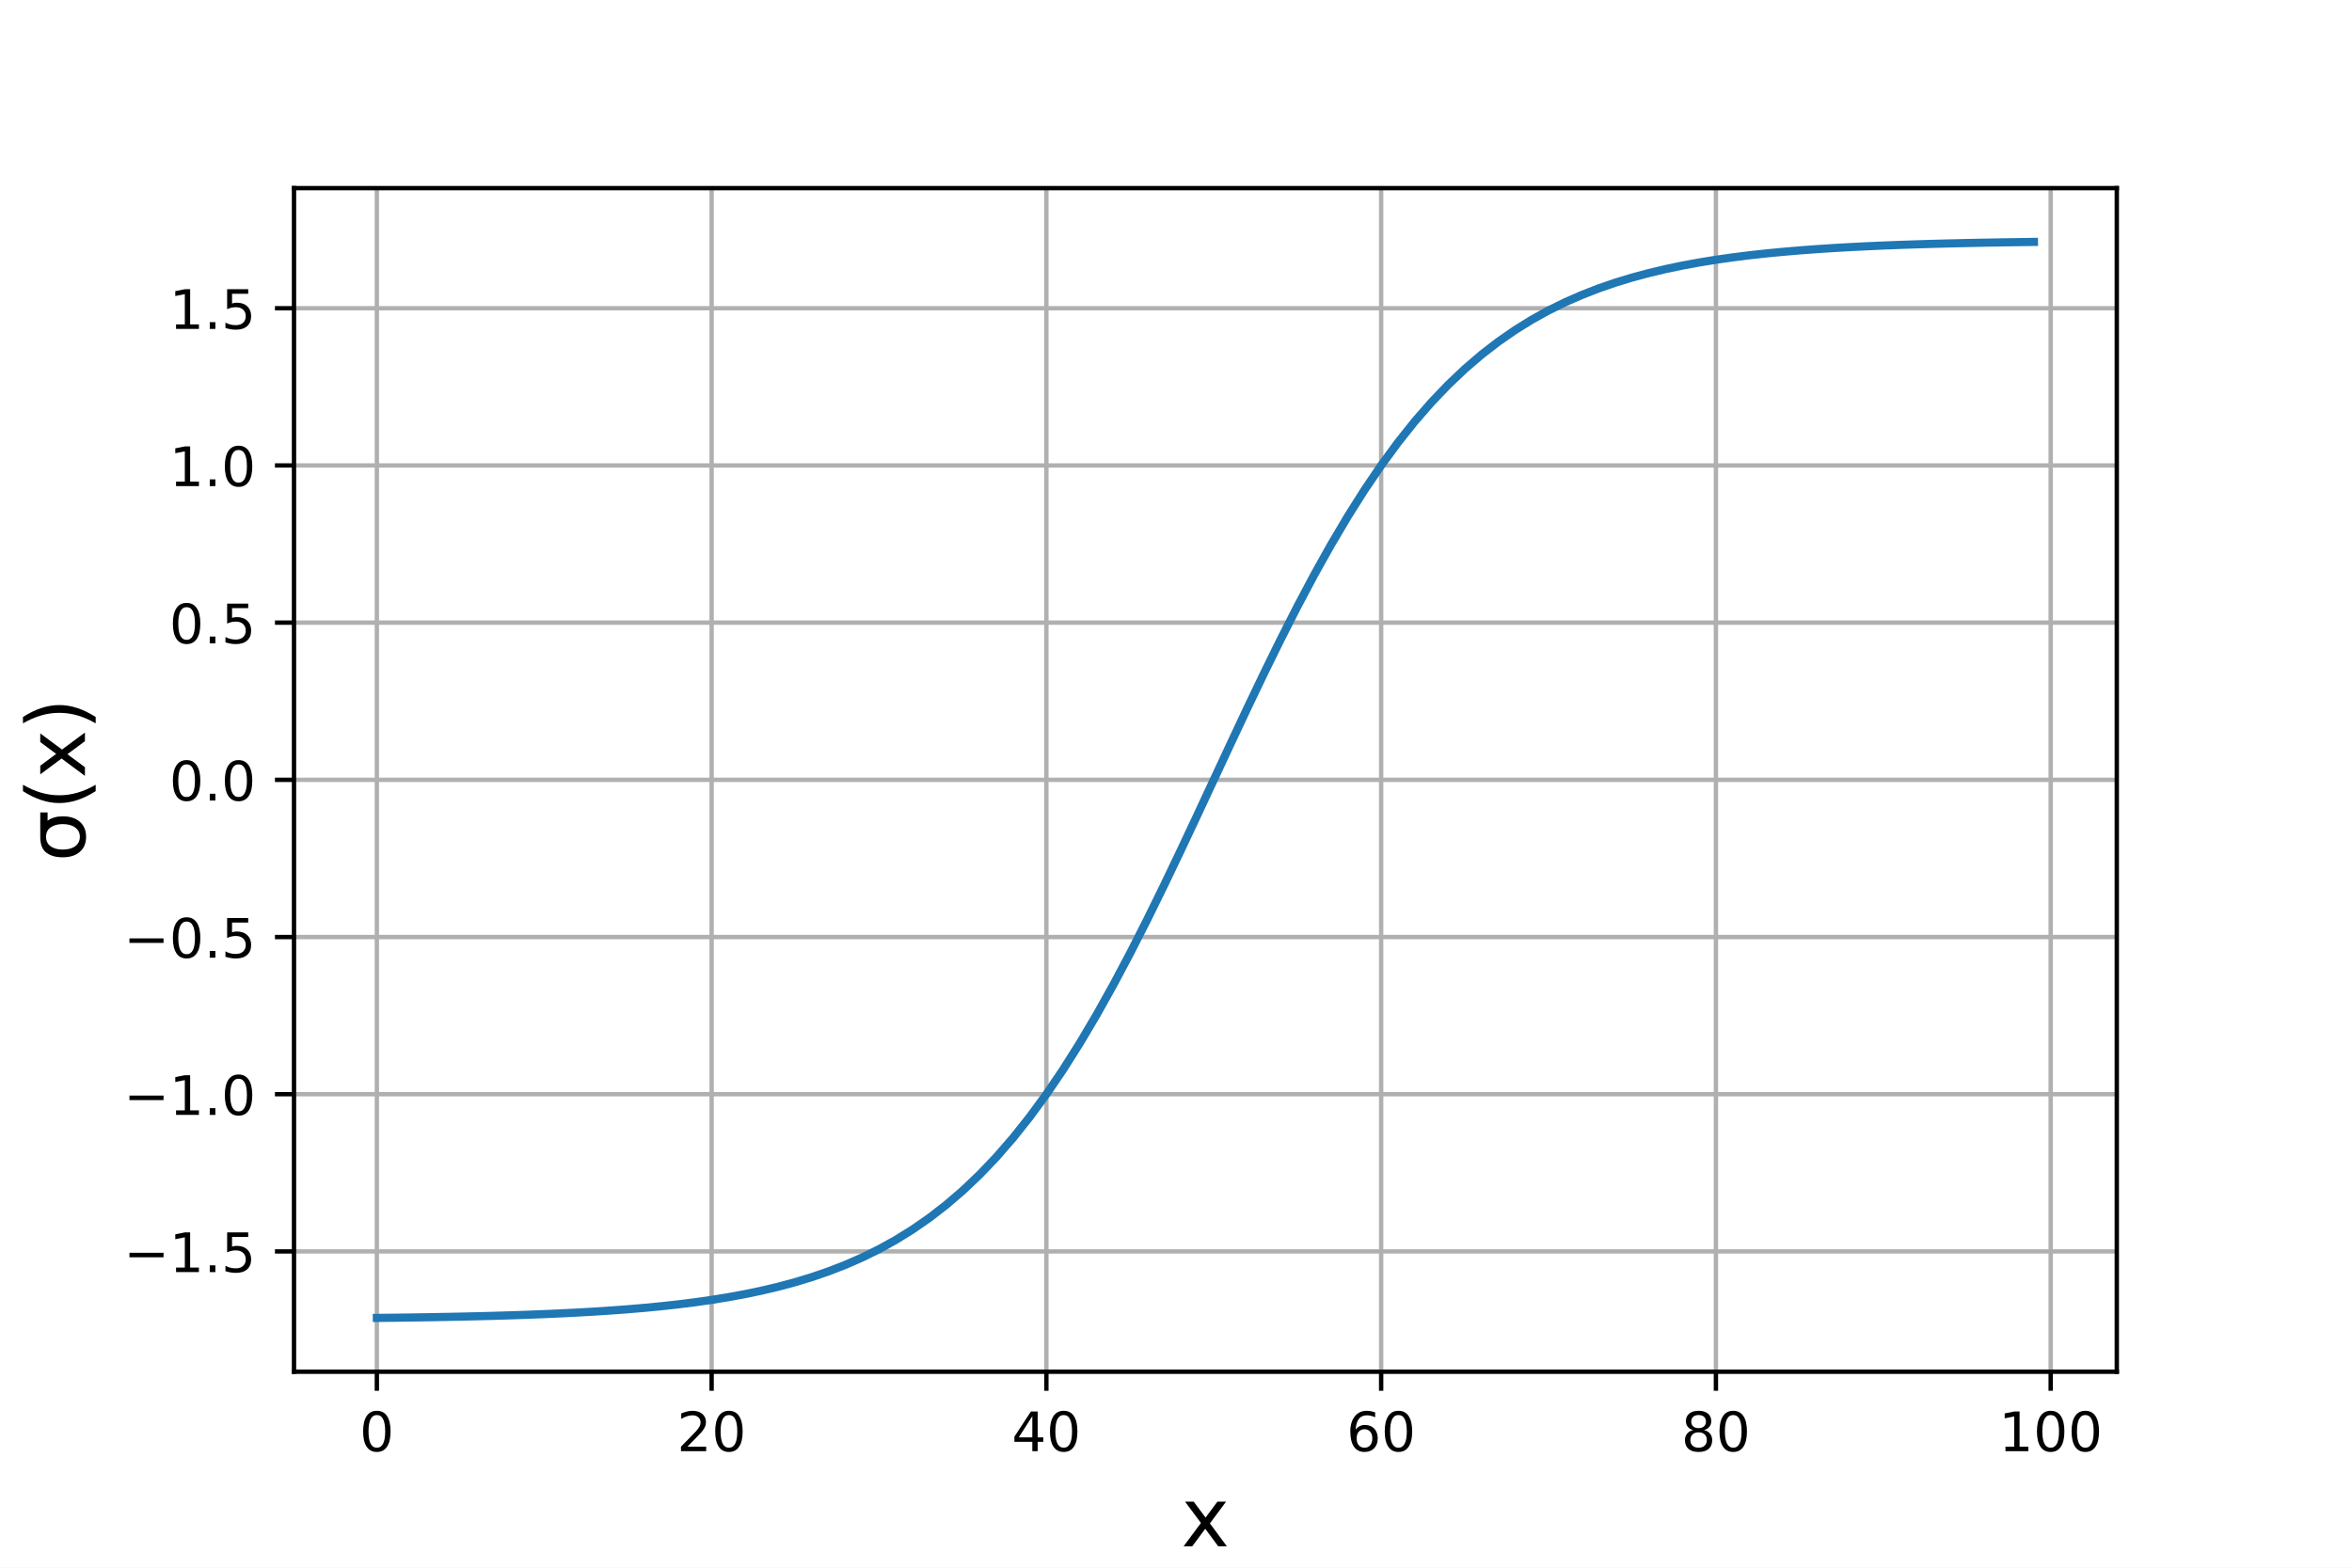
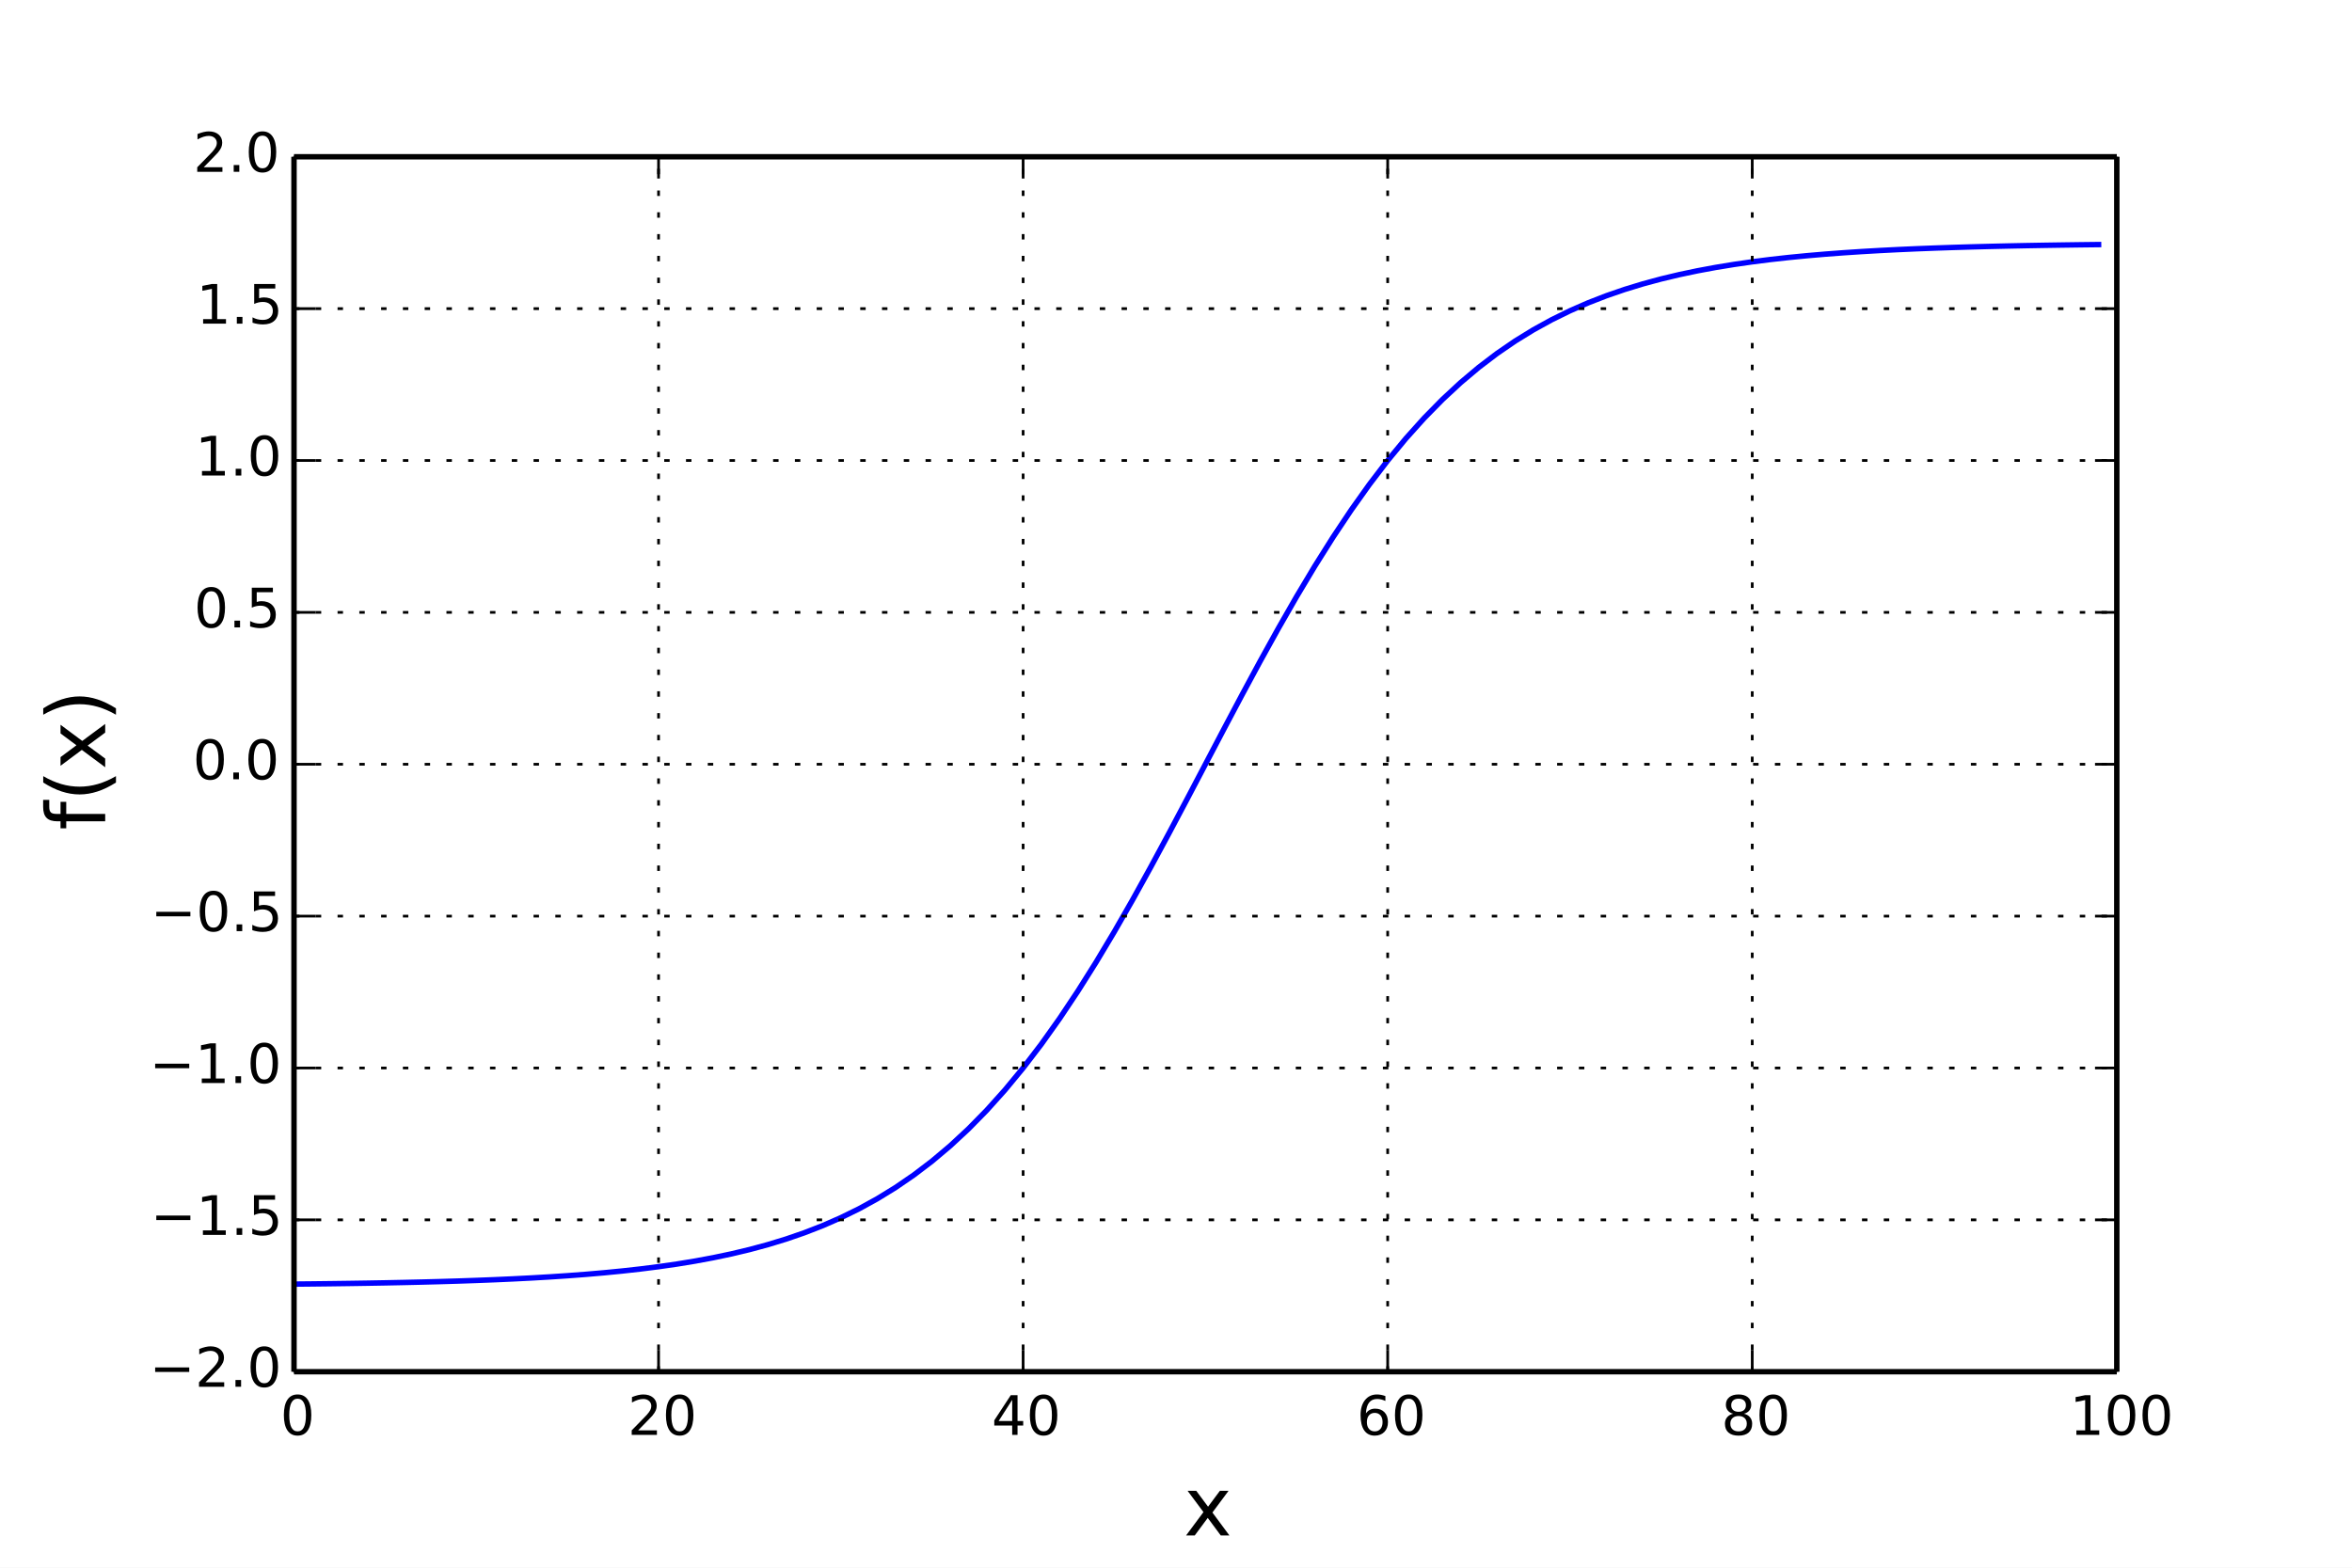
<svg xmlns="http://www.w3.org/2000/svg" xmlns:xlink="http://www.w3.org/1999/xlink" height="288pt" version="1.1" viewBox="0 0 432 288" width="432pt">
  <defs>
    <style type="text/css">
*{stroke-linecap:butt;stroke-linejoin:round;}
  </style>
  </defs>
  <g id="figure_1">
    <g id="patch_1">
-       <path d="M 0 288  L 432 288  L 432 0  L 0 0  z " style="fill:#ffffff;" />
+       <path d=" M0 288 L432 288 L432 0 L0 0 z " style="fill:#ffffff;" />
    </g>
    <g id="axes_1">
      <g id="patch_2">
-         <path d="M 54 252  L 388.8 252  L 388.8 34.56  L 54 34.56  z " style="fill:#ffffff;" />
+         <path d=" M54 252 L388.8 252 L388.8 28.8 L54 28.8 z " style="fill:#ffffff;" />
+       </g>
+       <g id="line2d_1">
+         <path clip-path="url(#p124b8dd147)" d=" M54 235.904 L57.348 235.869 L60.696 235.83 L64.044 235.784 L67.392 235.733 L70.74 235.674 L74.088 235.606 L77.436 235.529 L80.784 235.442 L84.132 235.342 L87.48 235.227 L90.828 235.097 L94.176 234.948 L97.524 234.778 L100.872 234.584 L104.22 234.363 L107.568 234.112 L110.916 233.825 L114.264 233.498 L117.612 233.126 L120.96 232.703 L124.308 232.222 L127.656 231.675 L131.004 231.054 L134.352 230.35 L137.7 229.551 L141.048 228.647 L144.396 227.625 L147.744 226.471 L151.092 225.17 L154.44 223.706 L157.788 222.062 L161.136 220.22 L164.484 218.162 L167.832 215.868 L171.18 213.321 L174.528 210.501 L177.876 207.392 L181.224 203.98 L184.572 200.252 L187.92 196.2 L191.268 191.821 L194.616 187.117 L197.964 182.098 L201.312 176.779 L204.66 171.184 L208.008 165.344 L211.356 159.298 L214.704 153.091 L218.052 146.774 L221.4 140.4 L224.748 134.026 L228.096 127.709 L231.444 121.502 L234.792 115.456 L238.14 109.616 L241.488 104.021 L244.836 98.702 L248.184 93.683 L251.532 88.979 L254.88 84.6 L258.228 80.548 L261.576 76.82 L264.924 73.408 L268.272 70.299 L271.62 67.48 L274.968 64.932 L278.316 62.638 L281.664 60.58 L285.012 58.738 L288.36 57.094 L291.708 55.63 L295.056 54.329 L298.404 53.175 L301.752 52.153 L305.1 51.249 L308.448 50.45 L311.796 49.746 L315.144 49.125 L318.492 48.578 L321.84 48.097 L325.188 47.674 L328.536 47.302 L331.884 46.975 L335.232 46.688 L338.58 46.437 L341.928 46.216 L345.276 46.022 L348.624 45.852 L351.972 45.703 L355.32 45.573 L358.668 45.459 L362.016 45.358 L365.364 45.27 L368.712 45.194 L372.06 45.126 L375.408 45.067 L378.756 45.016 L382.104 44.97 L385.452 44.931" style="fill:none;stroke:#0000ff;stroke-linecap:square;" />
      </g>
      <g id="matplotlib.axis_1">
        <g id="xtick_1">
-           <g id="line2d_1">
-             <path clip-path="url(#p2aaf0ae370)" d="M 69.218 252  L 69.218 34.56  " style="fill:none;stroke:#b0b0b0;stroke-linecap:square;stroke-width:0.8;" />
-           </g>
          <g id="line2d_2">
-             <defs>
-               <path d="M 0 0  L 0 3.5  " id="me5d64c76eb" style="stroke:#000000;stroke-width:0.8;" />
-             </defs>
-             <g>
-               <use style="stroke:#000000;stroke-width:0.8;" x="69.218" xlink:href="#me5d64c76eb" y="252" />
+             <path clip-path="url(#p124b8dd147)" d=" M54 252 L54 28.8" style="fill:none;stroke:#000000;stroke-dasharray:1,3;stroke-dashoffset:0.0;stroke-width:0.5;" />
+           </g>
+           <g id="line2d_3">
+             <defs>
+               <path d=" M0 0 L0 -4" id="mc7db9fdffb" style="stroke:#000000;stroke-width:0.5;" />
+             </defs>
+             <g>
+               <use style="stroke:#000000;stroke-width:0.5;" x="54.0" xlink:href="#mc7db9fdffb" y="252.0" />
+             </g>
+           </g>
+           <g id="line2d_4">
+             <defs>
+               <path d=" M0 0 L0 4" id="m5a7d422ac3" style="stroke:#000000;stroke-width:0.5;" />
+             </defs>
+             <g>
+               <use style="stroke:#000000;stroke-width:0.5;" x="54.0" xlink:href="#m5a7d422ac3" y="28.8" />
            </g>
          </g>
          <g id="text_1">
            <defs>
-               <path d="M 31.781 66.406  Q 24.172 66.406 20.328 58.906  Q 16.5 51.422 16.5 36.375  Q 16.5 21.391 20.328 13.891  Q 24.172 6.391 31.781 6.391  Q 39.453 6.391 43.281 13.891  Q 47.125 21.391 47.125 36.375  Q 47.125 51.422 43.281 58.906  Q 39.453 66.406 31.781 66.406  z M 31.781 74.219  Q 44.047 74.219 50.516 64.516  Q 56.984 54.828 56.984 36.375  Q 56.984 17.969 50.516 8.266  Q 44.047 -1.422 31.781 -1.422  Q 19.531 -1.422 13.062 8.266  Q 6.594 17.969 6.594 36.375  Q 6.594 54.828 13.062 64.516  Q 19.531 74.219 31.781 74.219  z " id="DejaVuSans-30" />
-             </defs>
-             <g transform="translate(66.03693 266.5984)scale(0.1 -0.1)">
+               <path d=" M31.781 66.406 Q24.172 66.406 20.328 58.906 Q16.5 51.422 16.5 36.375 Q16.5 21.391 20.328 13.891 Q24.172 6.391 31.781 6.391 Q39.453 6.391 43.281 13.891 Q47.125 21.391 47.125 36.375 Q47.125 51.422 43.281 58.906 Q39.453 66.406 31.781 66.406 M31.781 74.219 Q44.047 74.219 50.516 64.516 Q56.984 54.828 56.984 36.375 Q56.984 17.969 50.516 8.266 Q44.047 -1.422 31.781 -1.422 Q19.531 -1.422 13.062 8.266 Q6.594 17.969 6.594 36.375 Q6.594 54.828 13.062 64.516 Q19.531 74.219 31.781 74.219" id="DejaVuSans-30" />
+             </defs>
+             <g transform="translate(51.48047 263.5984)scale(0.1 -0.1)">
              <use xlink:href="#DejaVuSans-30" />
            </g>
          </g>
        </g>
        <g id="xtick_2">
-           <g id="line2d_3">
-             <path clip-path="url(#p2aaf0ae370)" d="M 130.706 252  L 130.706 34.56  " style="fill:none;stroke:#b0b0b0;stroke-linecap:square;stroke-width:0.8;" />
-           </g>
-           <g id="line2d_4">
-             <g>
-               <use style="stroke:#000000;stroke-width:0.8;" x="130.706" xlink:href="#me5d64c76eb" y="252" />
+           <g id="line2d_5">
+             <path clip-path="url(#p124b8dd147)" d=" M120.96 252 L120.96 28.8" style="fill:none;stroke:#000000;stroke-dasharray:1,3;stroke-dashoffset:0.0;stroke-width:0.5;" />
+           </g>
+           <g id="line2d_6">
+             <g>
+               <use style="stroke:#000000;stroke-width:0.5;" x="120.96" xlink:href="#mc7db9fdffb" y="252.0" />
+             </g>
+           </g>
+           <g id="line2d_7">
+             <g>
+               <use style="stroke:#000000;stroke-width:0.5;" x="120.96" xlink:href="#m5a7d422ac3" y="28.8" />
            </g>
          </g>
          <g id="text_2">
            <defs>
-               <path d="M 19.188 8.297  L 53.609 8.297  L 53.609 0  L 7.328 0  L 7.328 8.297  Q 12.938 14.109 22.625 23.891  Q 32.328 33.688 34.812 36.531  Q 39.547 41.844 41.422 45.531  Q 43.312 49.219 43.312 52.781  Q 43.312 58.594 39.234 62.25  Q 35.156 65.922 28.609 65.922  Q 23.969 65.922 18.812 64.312  Q 13.672 62.703 7.812 59.422  L 7.812 69.391  Q 13.766 71.781 18.938 73  Q 24.125 74.219 28.422 74.219  Q 39.75 74.219 46.484 68.547  Q 53.219 62.891 53.219 53.422  Q 53.219 48.922 51.531 44.891  Q 49.859 40.875 45.406 35.406  Q 44.188 33.984 37.641 27.219  Q 31.109 20.453 19.188 8.297  z " id="DejaVuSans-32" />
-             </defs>
-             <g transform="translate(124.3433 266.5984)scale(0.1 -0.1)">
+               <path d=" M19.188 8.297 L53.609 8.297 L53.609 0 L7.328 0 L7.328 8.297 Q12.938 14.109 22.625 23.891 Q32.328 33.688 34.812 36.531 Q39.547 41.844 41.422 45.531 Q43.312 49.219 43.312 52.781 Q43.312 58.594 39.234 62.25 Q35.156 65.922 28.609 65.922 Q23.969 65.922 18.812 64.312 Q13.672 62.703 7.812 59.422 L7.812 69.391 Q13.766 71.781 18.938 73 Q24.125 74.219 28.422 74.219 Q39.75 74.219 46.484 68.547 Q53.219 62.891 53.219 53.422 Q53.219 48.922 51.531 44.891 Q49.859 40.875 45.406 35.406 Q44.188 33.984 37.641 27.219 Q31.109 20.453 19.188 8.297" id="DejaVuSans-32" />
+             </defs>
+             <g transform="translate(115.2959 263.5984)scale(0.1 -0.1)">
              <use xlink:href="#DejaVuSans-32" />
              <use x="63.623" xlink:href="#DejaVuSans-30" />
            </g>
          </g>
        </g>
        <g id="xtick_3">
-           <g id="line2d_5">
-             <path clip-path="url(#p2aaf0ae370)" d="M 192.193 252  L 192.193 34.56  " style="fill:none;stroke:#b0b0b0;stroke-linecap:square;stroke-width:0.8;" />
-           </g>
-           <g id="line2d_6">
-             <g>
-               <use style="stroke:#000000;stroke-width:0.8;" x="192.193" xlink:href="#me5d64c76eb" y="252" />
+           <g id="line2d_8">
+             <path clip-path="url(#p124b8dd147)" d=" M187.92 252 L187.92 28.8" style="fill:none;stroke:#000000;stroke-dasharray:1,3;stroke-dashoffset:0.0;stroke-width:0.5;" />
+           </g>
+           <g id="line2d_9">
+             <g>
+               <use style="stroke:#000000;stroke-width:0.5;" x="187.92" xlink:href="#mc7db9fdffb" y="252.0" />
+             </g>
+           </g>
+           <g id="line2d_10">
+             <g>
+               <use style="stroke:#000000;stroke-width:0.5;" x="187.92" xlink:href="#m5a7d422ac3" y="28.8" />
            </g>
          </g>
          <g id="text_3">
            <defs>
-               <path d="M 37.797 64.312  L 12.891 25.391  L 37.797 25.391  z M 35.203 72.906  L 47.609 72.906  L 47.609 25.391  L 58.016 25.391  L 58.016 17.188  L 47.609 17.188  L 47.609 0  L 37.797 0  L 37.797 17.188  L 4.891 17.188  L 4.891 26.703  z " id="DejaVuSans-34" />
-             </defs>
-             <g transform="translate(185.8309 266.5984)scale(0.1 -0.1)">
+               <path d=" M37.797 64.312 L12.891 25.391 L37.797 25.391 z  M35.203 72.906 L47.609 72.906 L47.609 25.391 L58.016 25.391 L58.016 17.188 L47.609 17.188 L47.609 0 L37.797 0 L37.797 17.188 L4.891 17.188 L4.891 26.703 z " id="DejaVuSans-34" />
+             </defs>
+             <g transform="translate(182.1341 263.5984)scale(0.1 -0.1)">
              <use xlink:href="#DejaVuSans-34" />
              <use x="63.623" xlink:href="#DejaVuSans-30" />
            </g>
          </g>
        </g>
        <g id="xtick_4">
-           <g id="line2d_7">
-             <path clip-path="url(#p2aaf0ae370)" d="M 253.681 252  L 253.681 34.56  " style="fill:none;stroke:#b0b0b0;stroke-linecap:square;stroke-width:0.8;" />
-           </g>
-           <g id="line2d_8">
-             <g>
-               <use style="stroke:#000000;stroke-width:0.8;" x="253.681" xlink:href="#me5d64c76eb" y="252" />
+           <g id="line2d_11">
+             <path clip-path="url(#p124b8dd147)" d=" M254.88 252 L254.88 28.8" style="fill:none;stroke:#000000;stroke-dasharray:1,3;stroke-dashoffset:0.0;stroke-width:0.5;" />
+           </g>
+           <g id="line2d_12">
+             <g>
+               <use style="stroke:#000000;stroke-width:0.5;" x="254.88" xlink:href="#mc7db9fdffb" y="252.0" />
+             </g>
+           </g>
+           <g id="line2d_13">
+             <g>
+               <use style="stroke:#000000;stroke-width:0.5;" x="254.88" xlink:href="#m5a7d422ac3" y="28.8" />
            </g>
          </g>
          <g id="text_4">
            <defs>
-               <path d="M 33.016 40.375  Q 26.375 40.375 22.484 35.828  Q 18.609 31.297 18.609 23.391  Q 18.609 15.531 22.484 10.953  Q 26.375 6.391 33.016 6.391  Q 39.656 6.391 43.531 10.953  Q 47.406 15.531 47.406 23.391  Q 47.406 31.297 43.531 35.828  Q 39.656 40.375 33.016 40.375  z M 52.594 71.297  L 52.594 62.312  Q 48.875 64.062 45.094 64.984  Q 41.312 65.922 37.594 65.922  Q 27.828 65.922 22.672 59.328  Q 17.531 52.734 16.797 39.406  Q 19.672 43.656 24.016 45.922  Q 28.375 48.188 33.594 48.188  Q 44.578 48.188 50.953 41.516  Q 57.328 34.859 57.328 23.391  Q 57.328 12.156 50.688 5.359  Q 44.047 -1.422 33.016 -1.422  Q 20.359 -1.422 13.672 8.266  Q 6.984 17.969 6.984 36.375  Q 6.984 53.656 15.188 63.938  Q 23.391 74.219 37.203 74.219  Q 40.922 74.219 44.703 73.484  Q 48.484 72.75 52.594 71.297  z " id="DejaVuSans-36" />
-             </defs>
-             <g transform="translate(247.3185 266.5984)scale(0.1 -0.1)">
+               <path d=" M33.016 40.375 Q26.375 40.375 22.484 35.828 Q18.609 31.297 18.609 23.391 Q18.609 15.531 22.484 10.953 Q26.375 6.391 33.016 6.391 Q39.656 6.391 43.531 10.953 Q47.406 15.531 47.406 23.391 Q47.406 31.297 43.531 35.828 Q39.656 40.375 33.016 40.375 M52.594 71.297 L52.594 62.312 Q48.875 64.062 45.094 64.984 Q41.312 65.922 37.594 65.922 Q27.828 65.922 22.672 59.328 Q17.531 52.734 16.797 39.406 Q19.672 43.656 24.016 45.922 Q28.375 48.188 33.594 48.188 Q44.578 48.188 50.953 41.516 Q57.328 34.859 57.328 23.391 Q57.328 12.156 50.688 5.359 Q44.047 -1.422 33.016 -1.422 Q20.359 -1.422 13.672 8.266 Q6.984 17.969 6.984 36.375 Q6.984 53.656 15.188 63.938 Q23.391 74.219 37.203 74.219 Q40.922 74.219 44.703 73.484 Q48.484 72.75 52.594 71.297" id="DejaVuSans-36" />
+             </defs>
+             <g transform="translate(249.1987 263.5984)scale(0.1 -0.1)">
              <use xlink:href="#DejaVuSans-36" />
              <use x="63.623" xlink:href="#DejaVuSans-30" />
            </g>
          </g>
        </g>
        <g id="xtick_5">
-           <g id="line2d_9">
-             <path clip-path="url(#p2aaf0ae370)" d="M 315.169 252  L 315.169 34.56  " style="fill:none;stroke:#b0b0b0;stroke-linecap:square;stroke-width:0.8;" />
-           </g>
-           <g id="line2d_10">
-             <g>
-               <use style="stroke:#000000;stroke-width:0.8;" x="315.169" xlink:href="#me5d64c76eb" y="252" />
+           <g id="line2d_14">
+             <path clip-path="url(#p124b8dd147)" d=" M321.84 252 L321.84 28.8" style="fill:none;stroke:#000000;stroke-dasharray:1,3;stroke-dashoffset:0.0;stroke-width:0.5;" />
+           </g>
+           <g id="line2d_15">
+             <g>
+               <use style="stroke:#000000;stroke-width:0.5;" x="321.84" xlink:href="#mc7db9fdffb" y="252.0" />
+             </g>
+           </g>
+           <g id="line2d_16">
+             <g>
+               <use style="stroke:#000000;stroke-width:0.5;" x="321.84" xlink:href="#m5a7d422ac3" y="28.8" />
            </g>
          </g>
          <g id="text_5">
            <defs>
-               <path d="M 31.781 34.625  Q 24.75 34.625 20.719 30.859  Q 16.703 27.094 16.703 20.516  Q 16.703 13.922 20.719 10.156  Q 24.75 6.391 31.781 6.391  Q 38.812 6.391 42.859 10.172  Q 46.922 13.969 46.922 20.516  Q 46.922 27.094 42.891 30.859  Q 38.875 34.625 31.781 34.625  z M 21.922 38.812  Q 15.578 40.375 12.031 44.719  Q 8.5 49.078 8.5 55.328  Q 8.5 64.062 14.719 69.141  Q 20.953 74.219 31.781 74.219  Q 42.672 74.219 48.875 69.141  Q 55.078 64.062 55.078 55.328  Q 55.078 49.078 51.531 44.719  Q 48 40.375 41.703 38.812  Q 48.828 37.156 52.797 32.312  Q 56.781 27.484 56.781 20.516  Q 56.781 9.906 50.312 4.234  Q 43.844 -1.422 31.781 -1.422  Q 19.734 -1.422 13.25 4.234  Q 6.781 9.906 6.781 20.516  Q 6.781 27.484 10.781 32.312  Q 14.797 37.156 21.922 38.812  z M 18.312 54.391  Q 18.312 48.734 21.844 45.562  Q 25.391 42.391 31.781 42.391  Q 38.141 42.391 41.719 45.562  Q 45.312 48.734 45.312 54.391  Q 45.312 60.062 41.719 63.234  Q 38.141 66.406 31.781 66.406  Q 25.391 66.406 21.844 63.234  Q 18.312 60.062 18.312 54.391  z " id="DejaVuSans-38" />
-             </defs>
-             <g transform="translate(308.8061 266.5984)scale(0.1 -0.1)">
+               <path d=" M31.781 34.625 Q24.75 34.625 20.719 30.859 Q16.703 27.094 16.703 20.516 Q16.703 13.922 20.719 10.156 Q24.75 6.391 31.781 6.391 Q38.812 6.391 42.859 10.172 Q46.922 13.969 46.922 20.516 Q46.922 27.094 42.891 30.859 Q38.875 34.625 31.781 34.625 M21.922 38.812 Q15.578 40.375 12.031 44.719 Q8.5 49.078 8.5 55.328 Q8.5 64.062 14.719 69.141 Q20.953 74.219 31.781 74.219 Q42.672 74.219 48.875 69.141 Q55.078 64.062 55.078 55.328 Q55.078 49.078 51.531 44.719 Q48 40.375 41.703 38.812 Q48.828 37.156 52.797 32.312 Q56.781 27.484 56.781 20.516 Q56.781 9.906 50.312 4.234 Q43.844 -1.422 31.781 -1.422 Q19.734 -1.422 13.25 4.234 Q6.781 9.906 6.781 20.516 Q6.781 27.484 10.781 32.312 Q14.797 37.156 21.922 38.812 M18.312 54.391 Q18.312 48.734 21.844 45.562 Q25.391 42.391 31.781 42.391 Q38.141 42.391 41.719 45.562 Q45.312 48.734 45.312 54.391 Q45.312 60.062 41.719 63.234 Q38.141 66.406 31.781 66.406 Q25.391 66.406 21.844 63.234 Q18.312 60.062 18.312 54.391" id="DejaVuSans-38" />
+             </defs>
+             <g transform="translate(316.1486 263.5984)scale(0.1 -0.1)">
              <use xlink:href="#DejaVuSans-38" />
              <use x="63.623" xlink:href="#DejaVuSans-30" />
            </g>
          </g>
        </g>
        <g id="xtick_6">
-           <g id="line2d_11">
-             <path clip-path="url(#p2aaf0ae370)" d="M 376.656 252  L 376.656 34.56  " style="fill:none;stroke:#b0b0b0;stroke-linecap:square;stroke-width:0.8;" />
-           </g>
-           <g id="line2d_12">
-             <g>
-               <use style="stroke:#000000;stroke-width:0.8;" x="376.656" xlink:href="#me5d64c76eb" y="252" />
+           <g id="line2d_17">
+             <path clip-path="url(#p124b8dd147)" d=" M388.8 252 L388.8 28.8" style="fill:none;stroke:#000000;stroke-dasharray:1,3;stroke-dashoffset:0.0;stroke-width:0.5;" />
+           </g>
+           <g id="line2d_18">
+             <g>
+               <use style="stroke:#000000;stroke-width:0.5;" x="388.8" xlink:href="#mc7db9fdffb" y="252.0" />
+             </g>
+           </g>
+           <g id="line2d_19">
+             <g>
+               <use style="stroke:#000000;stroke-width:0.5;" x="388.8" xlink:href="#m5a7d422ac3" y="28.8" />
            </g>
          </g>
          <g id="text_6">
            <defs>
-               <path d="M 12.406 8.297  L 28.516 8.297  L 28.516 63.922  L 10.984 60.406  L 10.984 69.391  L 28.422 72.906  L 38.281 72.906  L 38.281 8.297  L 54.391 8.297  L 54.391 0  L 12.406 0  z " id="DejaVuSans-31" />
-             </defs>
-             <g transform="translate(367.1124 266.5984)scale(0.1 -0.1)">
+               <path d=" M12.406 8.297 L28.516 8.297 L28.516 63.922 L10.984 60.406 L10.984 69.391 L28.422 72.906 L38.281 72.906 L38.281 8.297 L54.391 8.297 L54.391 0 L12.406 0 z " id="DejaVuSans-31" />
+             </defs>
+             <g transform="translate(380.1375 263.5984)scale(0.1 -0.1)">
              <use xlink:href="#DejaVuSans-31" />
              <use x="63.623" xlink:href="#DejaVuSans-30" />
              <use x="127.246" xlink:href="#DejaVuSans-30" />
            </g>
          </g>
        </g>
        <g id="text_7">
          <defs>
-             <path d="M 54.891 54.688  L 35.109 28.078  L 55.906 0  L 45.312 0  L 29.391 21.484  L 13.484 0  L 2.875 0  L 24.125 28.609  L 4.688 54.688  L 15.281 54.688  L 29.781 35.203  L 44.281 54.688  z " id="DejaVuSans-78" />
+             <path d=" M54.891 54.688 L35.109 28.078 L55.906 0 L45.312 0 L29.391 21.484 L13.484 0 L2.875 0 L24.125 28.609 L4.688 54.688 L15.281 54.688 L29.781 35.203 L44.281 54.688 z " id="DejaVuSans-78" />
          </defs>
-           <g transform="translate(216.9609 284.0758)scale(0.15 -0.15)">
+           <g transform="translate(217.4227 282.0758)scale(0.15 -0.15)">
            <use xlink:href="#DejaVuSans-78" />
          </g>
        </g>
      </g>
      <g id="matplotlib.axis_2">
        <g id="ytick_1">
-           <g id="line2d_13">
-             <path clip-path="url(#p2aaf0ae370)" d="M 54 229.898  L 388.8 229.898  " style="fill:none;stroke:#b0b0b0;stroke-linecap:square;stroke-width:0.8;" />
-           </g>
-           <g id="line2d_14">
-             <defs>
-               <path d="M 0 0  L -3.5 0  " id="m8fd52aa9aa" style="stroke:#000000;stroke-width:0.8;" />
-             </defs>
-             <g>
-               <use style="stroke:#000000;stroke-width:0.8;" x="54" xlink:href="#m8fd52aa9aa" y="229.898" />
+           <g id="line2d_20">
+             <path clip-path="url(#p124b8dd147)" d=" M54 252 L388.8 252" style="fill:none;stroke:#000000;stroke-dasharray:1,3;stroke-dashoffset:0.0;stroke-width:0.5;" />
+           </g>
+           <g id="line2d_21">
+             <defs>
+               <path d=" M0 0 L4 0" id="md7965d1ba0" style="stroke:#000000;stroke-width:0.5;" />
+             </defs>
+             <g>
+               <use style="stroke:#000000;stroke-width:0.5;" x="54.0" xlink:href="#md7965d1ba0" y="252.0" />
+             </g>
+           </g>
+           <g id="line2d_22">
+             <defs>
+               <path d=" M0 0 L-4 0" id="md9a1c1a7cd" style="stroke:#000000;stroke-width:0.5;" />
+             </defs>
+             <g>
+               <use style="stroke:#000000;stroke-width:0.5;" x="388.8" xlink:href="#md9a1c1a7cd" y="252.0" />
            </g>
          </g>
          <g id="text_8">
            <defs>
-               <path d="M 10.594 35.5  L 73.188 35.5  L 73.188 27.203  L 10.594 27.203  z " id="DejaVuSans-2212" />
-               <path d="M 10.688 12.406  L 21 12.406  L 21 0  L 10.688 0  z " id="DejaVuSans-2e" />
-               <path d="M 10.797 72.906  L 49.516 72.906  L 49.516 64.594  L 19.828 64.594  L 19.828 46.734  Q 21.969 47.469 24.109 47.828  Q 26.266 48.188 28.422 48.188  Q 40.625 48.188 47.75 41.5  Q 54.891 34.812 54.891 23.391  Q 54.891 11.625 47.562 5.094  Q 40.234 -1.422 26.906 -1.422  Q 22.312 -1.422 17.547 -0.641  Q 12.797 0.141 7.719 1.703  L 7.719 11.625  Q 12.109 9.234 16.797 8.062  Q 21.484 6.891 26.703 6.891  Q 35.156 6.891 40.078 11.328  Q 45.016 15.766 45.016 23.391  Q 45.016 31 40.078 35.438  Q 35.156 39.891 26.703 39.891  Q 22.75 39.891 18.812 39.016  Q 14.891 38.141 10.797 36.281  z " id="DejaVuSans-35" />
-             </defs>
-             <g transform="translate(22.71719 233.6977)scale(0.1 -0.1)">
+               <path d=" M10.688 12.406 L21 12.406 L21 0 L10.688 0 z " id="DejaVuSans-2e" />
+               <path d=" M10.594 35.5 L73.188 35.5 L73.188 27.203 L10.594 27.203 z " id="DejaVuSans-2212" />
+             </defs>
+             <g transform="translate(27.44063 254.7594)scale(0.1 -0.1)">
+               <use xlink:href="#DejaVuSans-2212" />
+               <use x="83.789" xlink:href="#DejaVuSans-32" />
+               <use x="147.412" xlink:href="#DejaVuSans-2e" />
+               <use x="179.199" xlink:href="#DejaVuSans-30" />
+             </g>
+           </g>
+         </g>
+         <g id="ytick_2">
+           <g id="line2d_23">
+             <path clip-path="url(#p124b8dd147)" d=" M54 224.1 L388.8 224.1" style="fill:none;stroke:#000000;stroke-dasharray:1,3;stroke-dashoffset:0.0;stroke-width:0.5;" />
+           </g>
+           <g id="line2d_24">
+             <g>
+               <use style="stroke:#000000;stroke-width:0.5;" x="54.0" xlink:href="#md7965d1ba0" y="224.1" />
+             </g>
+           </g>
+           <g id="line2d_25">
+             <g>
+               <use style="stroke:#000000;stroke-width:0.5;" x="388.8" xlink:href="#md9a1c1a7cd" y="224.1" />
+             </g>
+           </g>
+           <g id="text_9">
+             <defs>
+               <path d=" M10.797 72.906 L49.516 72.906 L49.516 64.594 L19.828 64.594 L19.828 46.734 Q21.969 47.469 24.109 47.828 Q26.266 48.188 28.422 48.188 Q40.625 48.188 47.75 41.5 Q54.891 34.812 54.891 23.391 Q54.891 11.625 47.562 5.094 Q40.234 -1.422 26.906 -1.422 Q22.312 -1.422 17.547 -0.641 Q12.797 0.141 7.719 1.703 L7.719 11.625 Q12.109 9.234 16.797 8.062 Q21.484 6.891 26.703 6.891 Q35.156 6.891 40.078 11.328 Q45.016 15.766 45.016 23.391 Q45.016 31 40.078 35.438 Q35.156 39.891 26.703 39.891 Q22.75 39.891 18.812 39.016 Q14.891 38.141 10.797 36.281 z " id="DejaVuSans-35" />
+             </defs>
+             <g transform="translate(27.65 226.8594)scale(0.1 -0.1)">
              <use xlink:href="#DejaVuSans-2212" />
              <use x="83.789" xlink:href="#DejaVuSans-31" />
              <use x="147.412" xlink:href="#DejaVuSans-2e" />
              <use x="179.199" xlink:href="#DejaVuSans-35" />
            </g>
          </g>
        </g>
-         <g id="ytick_2">
-           <g id="line2d_15">
-             <path clip-path="url(#p2aaf0ae370)" d="M 54 201.02  L 388.8 201.02  " style="fill:none;stroke:#b0b0b0;stroke-linecap:square;stroke-width:0.8;" />
-           </g>
-           <g id="line2d_16">
-             <g>
-               <use style="stroke:#000000;stroke-width:0.8;" x="54" xlink:href="#m8fd52aa9aa" y="201.02" />
-             </g>
-           </g>
-           <g id="text_9">
-             <g transform="translate(22.71719 204.8189)scale(0.1 -0.1)">
+         <g id="ytick_3">
+           <g id="line2d_26">
+             <path clip-path="url(#p124b8dd147)" d=" M54 196.2 L388.8 196.2" style="fill:none;stroke:#000000;stroke-dasharray:1,3;stroke-dashoffset:0.0;stroke-width:0.5;" />
+           </g>
+           <g id="line2d_27">
+             <g>
+               <use style="stroke:#000000;stroke-width:0.5;" x="54.0" xlink:href="#md7965d1ba0" y="196.2" />
+             </g>
+           </g>
+           <g id="line2d_28">
+             <g>
+               <use style="stroke:#000000;stroke-width:0.5;" x="388.8" xlink:href="#md9a1c1a7cd" y="196.2" />
+             </g>
+           </g>
+           <g id="text_10">
+             <g transform="translate(27.44063 198.9594)scale(0.1 -0.1)">
              <use xlink:href="#DejaVuSans-2212" />
              <use x="83.789" xlink:href="#DejaVuSans-31" />
              <use x="147.412" xlink:href="#DejaVuSans-2e" />
              <use x="179.199" xlink:href="#DejaVuSans-30" />
            </g>
          </g>
        </g>
-         <g id="ytick_3">
-           <g id="line2d_17">
-             <path clip-path="url(#p2aaf0ae370)" d="M 54 172.141  L 388.8 172.141  " style="fill:none;stroke:#b0b0b0;stroke-linecap:square;stroke-width:0.8;" />
-           </g>
-           <g id="line2d_18">
-             <g>
-               <use style="stroke:#000000;stroke-width:0.8;" x="54" xlink:href="#m8fd52aa9aa" y="172.141" />
-             </g>
-           </g>
-           <g id="text_10">
-             <g transform="translate(22.71719 175.9401)scale(0.1 -0.1)">
+         <g id="ytick_4">
+           <g id="line2d_29">
+             <path clip-path="url(#p124b8dd147)" d=" M54 168.3 L388.8 168.3" style="fill:none;stroke:#000000;stroke-dasharray:1,3;stroke-dashoffset:0.0;stroke-width:0.5;" />
+           </g>
+           <g id="line2d_30">
+             <g>
+               <use style="stroke:#000000;stroke-width:0.5;" x="54.0" xlink:href="#md7965d1ba0" y="168.3" />
+             </g>
+           </g>
+           <g id="line2d_31">
+             <g>
+               <use style="stroke:#000000;stroke-width:0.5;" x="388.8" xlink:href="#md9a1c1a7cd" y="168.3" />
+             </g>
+           </g>
+           <g id="text_11">
+             <g transform="translate(27.65 171.0594)scale(0.1 -0.1)">
              <use xlink:href="#DejaVuSans-2212" />
              <use x="83.789" xlink:href="#DejaVuSans-30" />
              <use x="147.412" xlink:href="#DejaVuSans-2e" />
              <use x="179.199" xlink:href="#DejaVuSans-35" />
            </g>
          </g>
        </g>
-         <g id="ytick_4">
-           <g id="line2d_19">
-             <path clip-path="url(#p2aaf0ae370)" d="M 54 143.262  L 388.8 143.262  " style="fill:none;stroke:#b0b0b0;stroke-linecap:square;stroke-width:0.8;" />
-           </g>
-           <g id="line2d_20">
-             <g>
-               <use style="stroke:#000000;stroke-width:0.8;" x="54" xlink:href="#m8fd52aa9aa" y="143.262" />
-             </g>
-           </g>
-           <g id="text_11">
-             <g transform="translate(31.09688 147.0613)scale(0.1 -0.1)">
+         <g id="ytick_5">
+           <g id="line2d_32">
+             <path clip-path="url(#p124b8dd147)" d=" M54 140.4 L388.8 140.4" style="fill:none;stroke:#000000;stroke-dasharray:1,3;stroke-dashoffset:0.0;stroke-width:0.5;" />
+           </g>
+           <g id="line2d_33">
+             <g>
+               <use style="stroke:#000000;stroke-width:0.5;" x="54.0" xlink:href="#md7965d1ba0" y="140.4" />
+             </g>
+           </g>
+           <g id="line2d_34">
+             <g>
+               <use style="stroke:#000000;stroke-width:0.5;" x="388.8" xlink:href="#md9a1c1a7cd" y="140.4" />
+             </g>
+           </g>
+           <g id="text_12">
+             <g transform="translate(35.42031 143.1594)scale(0.1 -0.1)">
              <use xlink:href="#DejaVuSans-30" />
              <use x="63.623" xlink:href="#DejaVuSans-2e" />
              <use x="95.41" xlink:href="#DejaVuSans-30" />
            </g>
          </g>
        </g>
-         <g id="ytick_5">
-           <g id="line2d_21">
-             <path clip-path="url(#p2aaf0ae370)" d="M 54 114.383  L 388.8 114.383  " style="fill:none;stroke:#b0b0b0;stroke-linecap:square;stroke-width:0.8;" />
-           </g>
-           <g id="line2d_22">
-             <g>
-               <use style="stroke:#000000;stroke-width:0.8;" x="54" xlink:href="#m8fd52aa9aa" y="114.383" />
-             </g>
-           </g>
-           <g id="text_12">
-             <g transform="translate(31.09688 118.1825)scale(0.1 -0.1)">
+         <g id="ytick_6">
+           <g id="line2d_35">
+             <path clip-path="url(#p124b8dd147)" d=" M54 112.5 L388.8 112.5" style="fill:none;stroke:#000000;stroke-dasharray:1,3;stroke-dashoffset:0.0;stroke-width:0.5;" />
+           </g>
+           <g id="line2d_36">
+             <g>
+               <use style="stroke:#000000;stroke-width:0.5;" x="54.0" xlink:href="#md7965d1ba0" y="112.5" />
+             </g>
+           </g>
+           <g id="line2d_37">
+             <g>
+               <use style="stroke:#000000;stroke-width:0.5;" x="388.8" xlink:href="#md9a1c1a7cd" y="112.5" />
+             </g>
+           </g>
+           <g id="text_13">
+             <g transform="translate(35.62969 115.2594)scale(0.1 -0.1)">
              <use xlink:href="#DejaVuSans-30" />
              <use x="63.623" xlink:href="#DejaVuSans-2e" />
              <use x="95.41" xlink:href="#DejaVuSans-35" />
            </g>
          </g>
        </g>
-         <g id="ytick_6">
-           <g id="line2d_23">
-             <path clip-path="url(#p2aaf0ae370)" d="M 54 85.504  L 388.8 85.504  " style="fill:none;stroke:#b0b0b0;stroke-linecap:square;stroke-width:0.8;" />
-           </g>
-           <g id="line2d_24">
-             <g>
-               <use style="stroke:#000000;stroke-width:0.8;" x="54" xlink:href="#m8fd52aa9aa" y="85.504" />
-             </g>
-           </g>
-           <g id="text_13">
-             <g transform="translate(31.09688 89.3037)scale(0.1 -0.1)">
+         <g id="ytick_7">
+           <g id="line2d_38">
+             <path clip-path="url(#p124b8dd147)" d=" M54 84.6 L388.8 84.6" style="fill:none;stroke:#000000;stroke-dasharray:1,3;stroke-dashoffset:0.0;stroke-width:0.5;" />
+           </g>
+           <g id="line2d_39">
+             <g>
+               <use style="stroke:#000000;stroke-width:0.5;" x="54.0" xlink:href="#md7965d1ba0" y="84.6" />
+             </g>
+           </g>
+           <g id="line2d_40">
+             <g>
+               <use style="stroke:#000000;stroke-width:0.5;" x="388.8" xlink:href="#md9a1c1a7cd" y="84.6" />
+             </g>
+           </g>
+           <g id="text_14">
+             <g transform="translate(35.85938 87.35938)scale(0.1 -0.1)">
              <use xlink:href="#DejaVuSans-31" />
              <use x="63.623" xlink:href="#DejaVuSans-2e" />
              <use x="95.41" xlink:href="#DejaVuSans-30" />
            </g>
          </g>
        </g>
-         <g id="ytick_7">
-           <g id="line2d_25">
-             <path clip-path="url(#p2aaf0ae370)" d="M 54 56.626  L 388.8 56.626  " style="fill:none;stroke:#b0b0b0;stroke-linecap:square;stroke-width:0.8;" />
-           </g>
-           <g id="line2d_26">
-             <g>
-               <use style="stroke:#000000;stroke-width:0.8;" x="54" xlink:href="#m8fd52aa9aa" y="56.626" />
-             </g>
-           </g>
-           <g id="text_14">
-             <g transform="translate(31.09688 60.42491)scale(0.1 -0.1)">
+         <g id="ytick_8">
+           <g id="line2d_41">
+             <path clip-path="url(#p124b8dd147)" d=" M54 56.7 L388.8 56.7" style="fill:none;stroke:#000000;stroke-dasharray:1,3;stroke-dashoffset:0.0;stroke-width:0.5;" />
+           </g>
+           <g id="line2d_42">
+             <g>
+               <use style="stroke:#000000;stroke-width:0.5;" x="54.0" xlink:href="#md7965d1ba0" y="56.7" />
+             </g>
+           </g>
+           <g id="line2d_43">
+             <g>
+               <use style="stroke:#000000;stroke-width:0.5;" x="388.8" xlink:href="#md9a1c1a7cd" y="56.7" />
+             </g>
+           </g>
+           <g id="text_15">
+             <g transform="translate(36.06875 59.45938)scale(0.1 -0.1)">
              <use xlink:href="#DejaVuSans-31" />
              <use x="63.623" xlink:href="#DejaVuSans-2e" />
              <use x="95.41" xlink:href="#DejaVuSans-35" />
            </g>
          </g>
        </g>
-         <g id="text_15">
+         <g id="ytick_9">
+           <g id="line2d_44">
+             <path clip-path="url(#p124b8dd147)" d=" M54 28.8 L388.8 28.8" style="fill:none;stroke:#000000;stroke-dasharray:1,3;stroke-dashoffset:0.0;stroke-width:0.5;" />
+           </g>
+           <g id="line2d_45">
+             <g>
+               <use style="stroke:#000000;stroke-width:0.5;" x="54.0" xlink:href="#md7965d1ba0" y="28.8" />
+             </g>
+           </g>
+           <g id="line2d_46">
+             <g>
+               <use style="stroke:#000000;stroke-width:0.5;" x="388.8" xlink:href="#md9a1c1a7cd" y="28.8" />
+             </g>
+           </g>
+           <g id="text_16">
+             <g transform="translate(35.49375 31.55937)scale(0.1 -0.1)">
+               <use xlink:href="#DejaVuSans-32" />
+               <use x="63.623" xlink:href="#DejaVuSans-2e" />
+               <use x="95.41" xlink:href="#DejaVuSans-30" />
+             </g>
+           </g>
+         </g>
+         <g id="text_17">
          <defs>
-             <path d="M 30.609 47.562  Q 23.188 47.562 19.188 42.188  Q 14.984 36.578 14.984 27.297  Q 14.984 17.484 19.156 11.844  Q 23.344 6.203 30.609 6.203  Q 37.797 6.203 41.984 11.859  Q 46.188 17.531 46.188 27.297  Q 46.188 36.234 42 42.188  Q 38.141 47.562 30.609 47.562  z M 30.609 54.688  L 60.453 54.688  L 60.453 45.703  L 50.391 45.703  Q 55.719 38.094 55.719 27.297  Q 55.719 13.875 49.031 6.25  Q 42.328 -1.422 30.609 -1.422  Q 18.844 -1.422 12.203 6.25  Q 5.516 13.875 5.516 27.297  Q 5.516 40.828 12.203 48.391  Q 17.719 54.688 30.609 54.688  z " id="DejaVuSans-3c3" />
-             <path d="M 31 75.875  Q 24.469 64.656 21.281 53.656  Q 18.109 42.672 18.109 31.391  Q 18.109 20.125 21.312 9.062  Q 24.516 -2 31 -13.188  L 23.188 -13.188  Q 15.875 -1.703 12.234 9.375  Q 8.594 20.453 8.594 31.391  Q 8.594 42.281 12.203 53.312  Q 15.828 64.359 23.188 75.875  z " id="DejaVuSans-28" />
-             <path d="M 8.016 75.875  L 15.828 75.875  Q 23.141 64.359 26.781 53.312  Q 30.422 42.281 30.422 31.391  Q 30.422 20.453 26.781 9.375  Q 23.141 -1.703 15.828 -13.188  L 8.016 -13.188  Q 14.5 -2 17.703 9.062  Q 20.906 20.125 20.906 31.391  Q 20.906 42.672 17.703 53.656  Q 14.5 64.656 8.016 75.875  z " id="DejaVuSans-29" />
+             <path d=" M37.109 75.984 L37.109 68.5 L28.516 68.5 Q23.688 68.5 21.797 66.547 Q19.922 64.594 19.922 59.516 L19.922 54.688 L34.719 54.688 L34.719 47.703 L19.922 47.703 L19.922 0 L10.891 0 L10.891 47.703 L2.297 47.703 L2.297 54.688 L10.891 54.688 L10.891 58.5 Q10.891 67.625 15.141 71.797 Q19.391 75.984 28.609 75.984 z " id="DejaVuSans-66" />
+             <path d=" M8.016 75.875 L15.828 75.875 Q23.141 64.359 26.781 53.312 Q30.422 42.281 30.422 31.391 Q30.422 20.453 26.781 9.375 Q23.141 -1.703 15.828 -13.188 L8.016 -13.188 Q14.5 -2 17.703 9.062 Q20.906 20.125 20.906 31.391 Q20.906 42.672 17.703 53.656 Q14.5 64.656 8.016 75.875" id="DejaVuSans-29" />
+             <path d=" M31 75.875 Q24.469 64.656 21.281 53.656 Q18.109 42.672 18.109 31.391 Q18.109 20.125 21.312 9.062 Q24.516 -2 31 -13.188 L23.188 -13.188 Q15.875 -1.703 12.234 9.375 Q8.594 20.453 8.594 31.391 Q8.594 42.281 12.203 53.312 Q15.828 64.359 23.188 75.875 z " id="DejaVuSans-28" />
          </defs>
-           <g transform="translate(15.59766 158.3245)rotate(-90)scale(0.15 -0.15)">
-             <use xlink:href="#DejaVuSans-3c3" />
-             <use x="63.379" xlink:href="#DejaVuSans-28" />
-             <use x="102.393" xlink:href="#DejaVuSans-78" />
-             <use x="161.572" xlink:href="#DejaVuSans-29" />
-           </g>
-         </g>
-       </g>
-       <g id="line2d_27">
-         <path clip-path="url(#p2aaf0ae370)" d="M 69.218 242.116  L 72.293 242.08  L 75.367 242.04  L 78.441 241.993  L 81.516 241.939  L 84.59 241.878  L 87.664 241.808  L 90.739 241.729  L 93.813 241.638  L 96.888 241.534  L 99.962 241.416  L 103.036 241.281  L 106.111 241.127  L 109.185 240.951  L 112.26 240.75  L 115.334 240.522  L 118.408 240.261  L 121.483 239.964  L 124.557 239.626  L 127.631 239.241  L 130.706 238.803  L 133.78 238.305  L 136.855 237.739  L 139.929 237.096  L 143.003 236.367  L 146.078 235.541  L 149.152 234.605  L 152.226 233.547  L 155.301 232.353  L 158.375 231.006  L 161.45 229.491  L 164.524 227.789  L 167.598 225.882  L 170.673 223.752  L 173.747 221.378  L 176.821 218.741  L 179.896 215.822  L 182.97 212.604  L 186.045 209.072  L 189.119 205.213  L 192.193 201.019  L 195.268 196.487  L 198.342 191.618  L 201.417 186.423  L 204.491 180.917  L 207.565 175.126  L 210.64 169.081  L 213.714 162.823  L 216.788 156.398  L 219.863 149.859  L 222.937 143.262  L 226.012 136.665  L 229.086 130.126  L 232.16 123.701  L 235.235 117.443  L 238.309 111.398  L 241.383 105.607  L 244.458 100.101  L 247.532 94.906  L 250.607 90.037  L 253.681 85.505  L 256.755 81.311  L 259.83 77.452  L 262.904 73.92  L 265.979 70.702  L 269.053 67.783  L 272.127 65.146  L 275.202 62.772  L 278.276 60.642  L 281.35 58.735  L 284.425 57.034  L 287.499 55.518  L 290.574 54.172  L 293.648 52.977  L 296.722 51.919  L 299.797 50.983  L 302.871 50.157  L 305.945 49.428  L 309.02 48.785  L 312.094 48.219  L 315.169 47.721  L 318.243 47.283  L 321.317 46.898  L 324.392 46.56  L 327.466 46.263  L 330.54 46.002  L 333.615 45.774  L 336.689 45.573  L 339.764 45.397  L 342.838 45.243  L 345.912 45.108  L 348.987 44.99  L 352.061 44.886  L 355.136 44.795  L 358.21 44.716  L 361.284 44.646  L 364.359 44.585  L 367.433 44.531  L 370.507 44.485  L 373.582 44.444  " style="fill:none;stroke:#1f77b4;stroke-linecap:square;stroke-width:1.5;" />
+           <g transform="translate(19.32109 152.5148)rotate(-90.0)scale(0.15 -0.15)">
+             <use xlink:href="#DejaVuSans-66" />
+             <use x="35.205" xlink:href="#DejaVuSans-28" />
+             <use x="74.219" xlink:href="#DejaVuSans-78" />
+             <use x="133.398" xlink:href="#DejaVuSans-29" />
+           </g>
+         </g>
      </g>
      <g id="patch_3">
-         <path d="M 54 252  L 54 34.56  " style="fill:none;stroke:#000000;stroke-linecap:square;stroke-linejoin:miter;stroke-width:0.8;" />
+         <path d=" M54 252 L54 28.8" style="fill:none;stroke:#000000;" />
      </g>
      <g id="patch_4">
-         <path d="M 388.8 252  L 388.8 34.56  " style="fill:none;stroke:#000000;stroke-linecap:square;stroke-linejoin:miter;stroke-width:0.8;" />
+         <path d=" M54 252 L388.8 252" style="fill:none;stroke:#000000;" />
      </g>
      <g id="patch_5">
-         <path d="M 54 252  L 388.8 252  " style="fill:none;stroke:#000000;stroke-linecap:square;stroke-linejoin:miter;stroke-width:0.8;" />
+         <path d=" M388.8 252 L388.8 28.8" style="fill:none;stroke:#000000;" />
      </g>
      <g id="patch_6">
-         <path d="M 54 34.56  L 388.8 34.56  " style="fill:none;stroke:#000000;stroke-linecap:square;stroke-linejoin:miter;stroke-width:0.8;" />
+         <path d=" M54 28.8 L388.8 28.8" style="fill:none;stroke:#000000;" />
      </g>
    </g>
  </g>
  <defs>
-     <clipPath id="p2aaf0ae370">
-       <rect height="217.44" width="334.8" x="54" y="34.56" />
+     <clipPath id="p124b8dd147">
+       <rect height="223.2" width="334.8" x="54.0" y="28.8" />
    </clipPath>
  </defs>
</svg>
